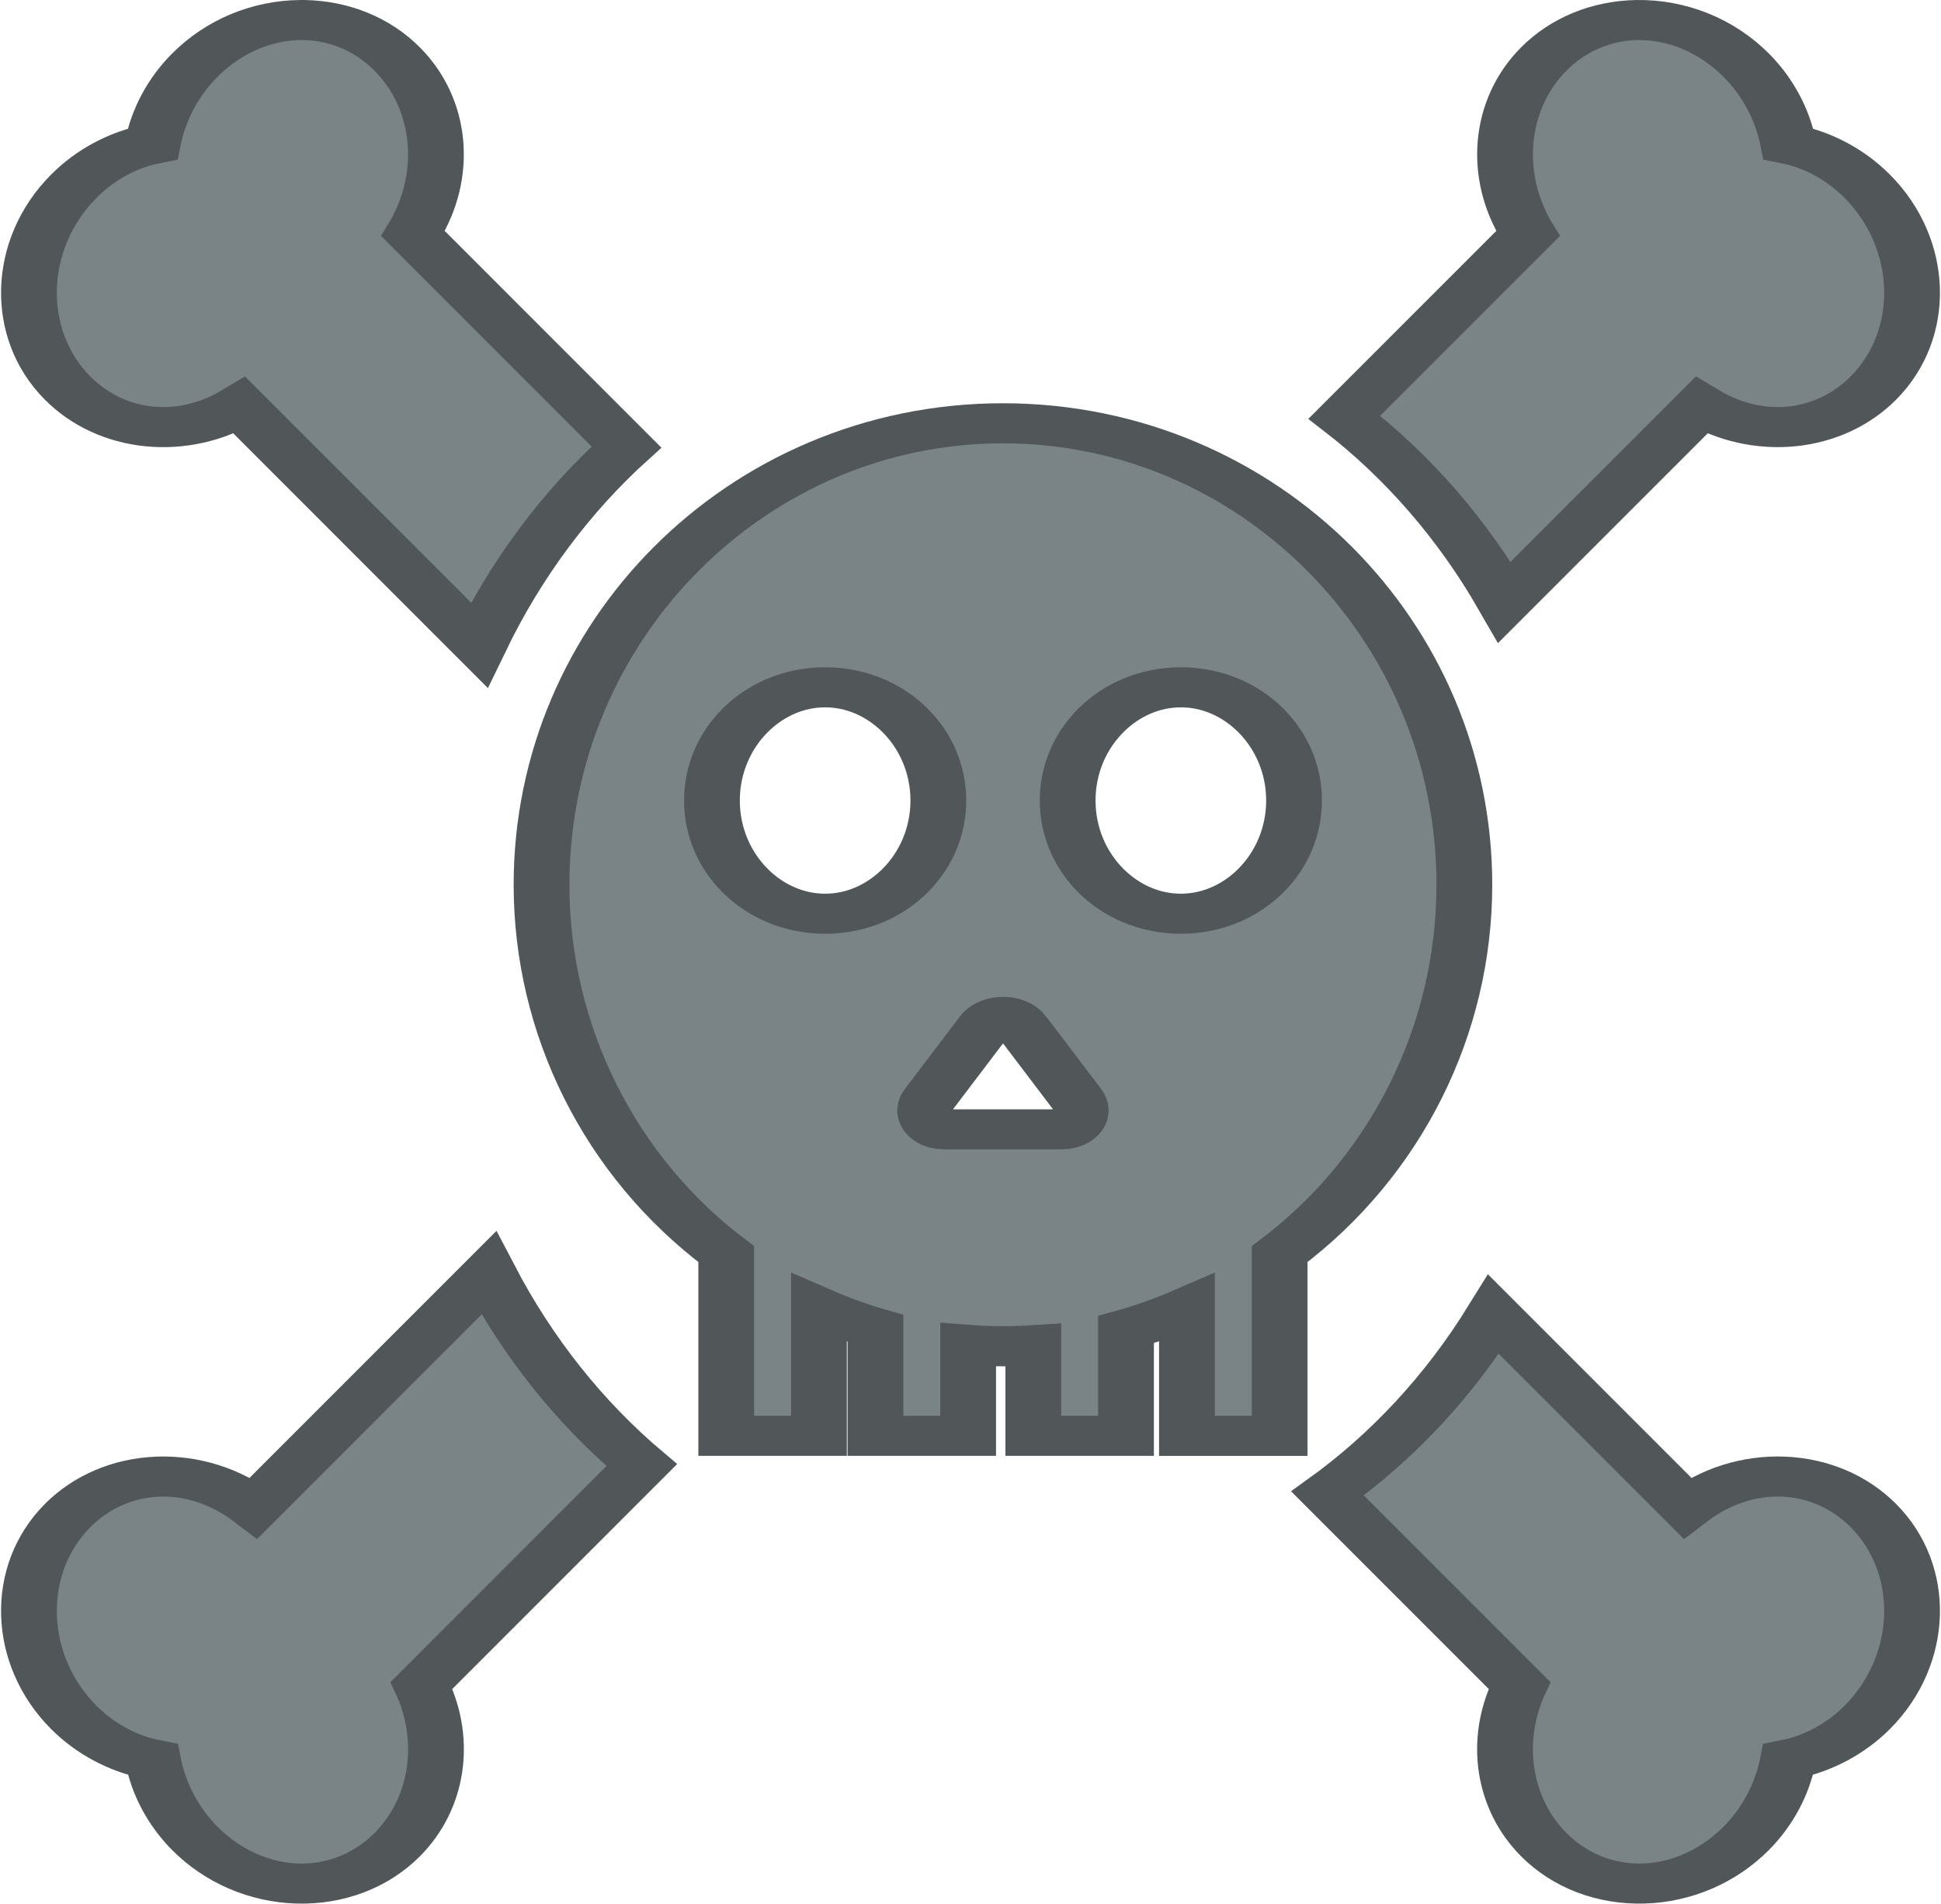
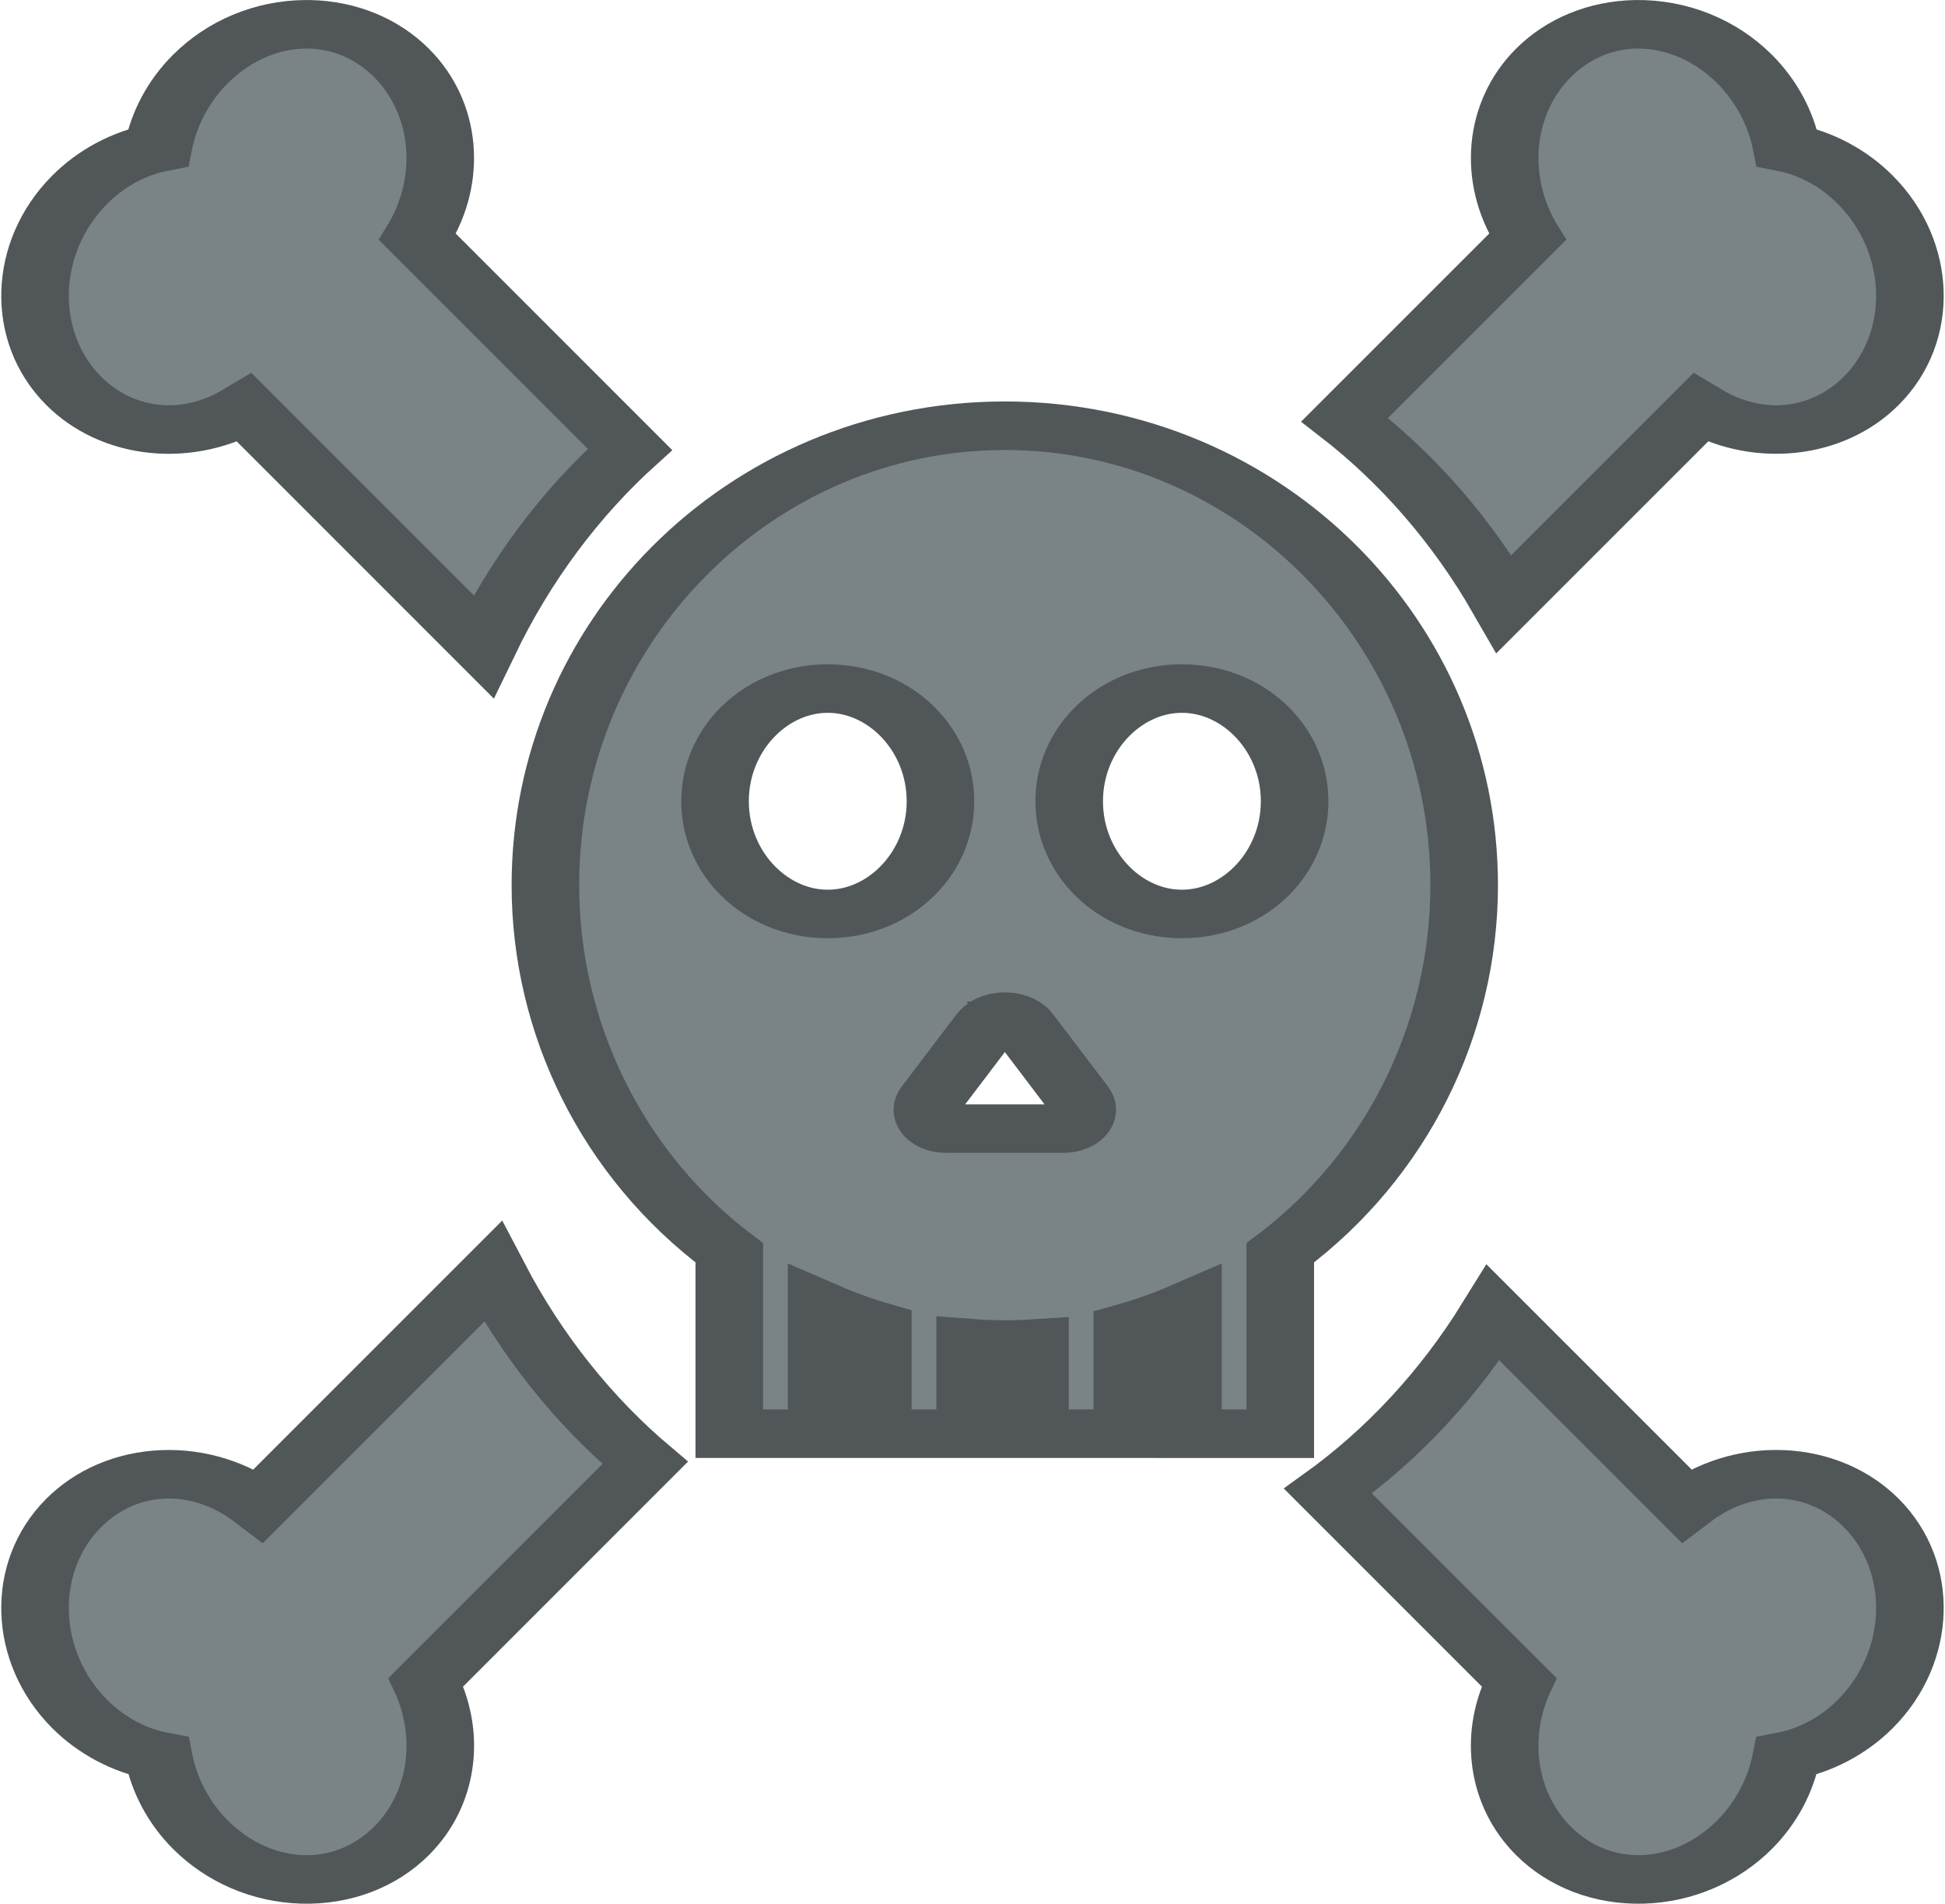
- <svg xmlns="http://www.w3.org/2000/svg" xmlns:xlink="http://www.w3.org/1999/xlink" width="84.773" height="83.13" viewBox="0 0 22.429 21.995" version="1.1" id="svg1" xml:space="preserve">
+ <svg xmlns="http://www.w3.org/2000/svg" xmlns:xlink="http://www.w3.org/1999/xlink" width="70.124" height="68.629" viewBox="0 0 18.554 18.158" version="1.1" id="svg1" xml:space="preserve">
  <defs id="defs1">
    <linearGradient id="a">
      <stop style="stop-color:#2f3;stop-opacity:1" offset="0" id="stop236" />
      <stop style="stop-color:#007e27;stop-opacity:1" offset="1" id="stop238" />
    </linearGradient>
    <linearGradient xlink:href="#a" id="b" x1="220.544" y1="155.492" x2="264.64" y2="198.264" gradientUnits="userSpaceOnUse" />
    <linearGradient xlink:href="#a" id="d" x1="221.109" y1="156.092" x2="265.205" y2="198.864" gradientUnits="userSpaceOnUse" />
    <linearGradient xlink:href="#a" id="c" x1="7.132" y1="8.792" x2="51.227" y2="51.564" gradientUnits="userSpaceOnUse" />
  </defs>
-   <g id="g7" transform="matrix(0.5457457,0,0,0.3921065,3.058336,0.1979254)">
-     <path id="path11" style="display:inline;fill:#7a8385;fill-opacity:1;stroke:#515758;stroke-width:1.181;stroke-dasharray:none;stroke-opacity:1" d="m 0.758,0.086 c -0.797,0.009 -1.608,0.454 -2.235,1.326 -0.459,0.639 -0.772,1.451 -0.895,2.321 -0.625,0.171 -1.208,0.606 -1.667,1.246 -1.218,1.695 -1.276,4.363 -0.13,5.957 0.94,1.309 2.435,1.518 3.643,0.511 L 4.542,18.502 A 12.556,19.168 0 0 1 7.661,12.67 L 3.139,6.375 C 3.897,4.685 3.759,2.561 2.803,1.231 2.266,0.483 1.56,0.104 0.835,0.086 0.81,0.086 0.784,0.086 0.758,0.086 Z M 29.054,0.086 C 28.33,0.104 27.623,0.483 27.086,1.231 26.131,2.561 25.992,4.685 26.751,6.375 L 22.859,11.791 a 12.556,19.168 0 0 1 3.394,5.449 l 4.163,-5.794 c 1.208,1.008 2.703,0.798 3.643,-0.511 C 35.205,9.341 35.147,6.674 33.929,4.979 33.47,4.339 32.887,3.904 32.262,3.733 32.139,2.863 31.826,2.052 31.367,1.412 30.72,0.512 29.875,0.067 29.054,0.086 Z M 4.744,37.005 -0.225,43.922 c -1.232,-1.305 -2.912,-1.208 -3.944,0.227 -1.146,1.595 -1.088,4.262 0.13,5.957 0.461,0.638 1.046,1.072 1.672,1.24 0.121,0.871 0.432,1.684 0.891,2.326 1.218,1.695 3.134,1.777 4.28,0.182 0.864,-1.202 1.069,-3.071 0.514,-4.691 L 7.985,42.666 A 12.556,19.168 0 0 1 4.744,37.005 Z m 21.277,1.219 a 12.556,19.168 0 0 1 -3.517,5.277 l 4.068,5.662 c -0.555,1.62 -0.35,3.488 0.514,4.691 1.146,1.595 3.062,1.513 4.28,-0.182 0.458,-0.642 0.77,-1.455 0.891,-2.326 0.626,-0.168 1.211,-0.602 1.672,-1.24 1.218,-1.695 1.276,-4.363 0.13,-5.957 -1.031,-1.436 -2.712,-1.533 -3.944,-0.227 z" />
-     <path id="path2" style="fill:#7a8385;fill-opacity:1;stroke:#515758;stroke-width:1.181;stroke-dasharray:none;stroke-opacity:1" d="m 15.633,11.968 c -5.396,5.4e-5 -9.771,6.088 -9.771,13.599 3.17e-5,4.282 1.449,8.314 3.911,10.882 v 5.355 h 1.963 v -3.766 c 0.389,0.235 0.788,0.435 1.196,0.598 v 3.168 h 1.963 v -2.678 c 0.245,0.026 0.491,0.039 0.737,0.039 0.214,1.7e-5 0.429,-0.01 0.643,-0.029 v 2.668 h 1.963 v -3.131 c 0.44,-0.17 0.871,-0.382 1.29,-0.635 v 3.767 h 1.963 v -5.356 c 2.462,-2.568 3.911,-6.6 3.911,-10.882 -3.8e-5,-7.51 -4.374,-13.599 -9.771,-13.599 z m -3.766,7.78 c 1.324,0 2.397,1.493 2.397,3.336 0,1.842 -1.073,3.336 -2.397,3.336 -1.324,0 -2.397,-1.493 -2.397,-3.336 0,-1.842 1.073,-3.336 2.397,-3.336 z m 7.532,0 c 1.324,0 2.397,1.493 2.397,3.336 -10e-7,1.842 -1.073,3.336 -2.397,3.336 -1.324,0 -2.397,-1.493 -2.397,-3.336 0,-1.842 1.073,-3.336 2.397,-3.336 z m -3.37,9.984 1.169,2.144 a 0.402,0.56 0 0 1 -0.32,0.898 h -2.494 a 0.399,0.556 0 0 1 -0.318,-0.892 l 1.172,-2.15 a 0.497,0.692 0 0 1 0.792,0 z" />
+   <g id="g7" transform="matrix(0.4485441,0,0,0.3222342,2.573318,0.2039106)" style="stroke-width:1.217">
+     <path id="path11" style="display:inline;fill:#7a8385;fill-opacity:1;stroke:#515758;stroke-width:1.437;stroke-dasharray:none;stroke-opacity:1" d="m 0.758,0.086 c -0.797,0.009 -1.608,0.454 -2.235,1.326 -0.459,0.639 -0.772,1.451 -0.895,2.321 -0.625,0.171 -1.208,0.606 -1.667,1.246 -1.218,1.695 -1.276,4.363 -0.13,5.957 0.94,1.309 2.435,1.518 3.643,0.511 L 4.542,18.502 A 12.556,19.168 0 0 1 7.661,12.67 L 3.139,6.375 C 3.897,4.685 3.759,2.561 2.803,1.231 2.266,0.483 1.56,0.104 0.835,0.086 0.81,0.086 0.784,0.086 0.758,0.086 Z M 29.054,0.086 C 28.33,0.104 27.623,0.483 27.086,1.231 26.131,2.561 25.992,4.685 26.751,6.375 L 22.859,11.791 a 12.556,19.168 0 0 1 3.394,5.449 l 4.163,-5.794 c 1.208,1.008 2.703,0.798 3.643,-0.511 C 35.205,9.341 35.147,6.674 33.929,4.979 33.47,4.339 32.887,3.904 32.262,3.733 32.139,2.863 31.826,2.052 31.367,1.412 30.72,0.512 29.875,0.067 29.054,0.086 Z M 4.744,37.005 -0.225,43.922 c -1.232,-1.305 -2.912,-1.208 -3.944,0.227 -1.146,1.595 -1.088,4.262 0.13,5.957 0.461,0.638 1.046,1.072 1.672,1.24 0.121,0.871 0.432,1.684 0.891,2.326 1.218,1.695 3.134,1.777 4.28,0.182 0.864,-1.202 1.069,-3.071 0.514,-4.691 L 7.985,42.666 A 12.556,19.168 0 0 1 4.744,37.005 Z m 21.277,1.219 a 12.556,19.168 0 0 1 -3.517,5.277 l 4.068,5.662 c -0.555,1.62 -0.35,3.488 0.514,4.691 1.146,1.595 3.062,1.513 4.28,-0.182 0.458,-0.642 0.77,-1.455 0.891,-2.326 0.626,-0.168 1.211,-0.602 1.672,-1.24 1.218,-1.695 1.276,-4.363 0.13,-5.957 -1.031,-1.436 -2.712,-1.533 -3.944,-0.227 z" />
+     <path id="path2" style="fill:#7a8385;fill-opacity:1;stroke:#515758;stroke-width:1.437;stroke-dasharray:none;stroke-opacity:1" d="m 15.633,11.968 c -5.396,5.4e-5 -9.771,6.088 -9.771,13.599 3.17e-5,4.282 1.449,8.314 3.911,10.882 v 5.355 h 1.963 v -3.766 c 0.389,0.235 0.788,0.435 1.196,0.598 v 3.168 h 1.963 v -2.678 c 0.245,0.026 0.491,0.039 0.737,0.039 0.214,1.7e-5 0.429,-0.01 0.643,-0.029 v 2.668 h 1.963 v -3.131 c 0.44,-0.17 0.871,-0.382 1.29,-0.635 v 3.767 h 1.963 v -5.356 c 2.462,-2.568 3.911,-6.6 3.911,-10.882 -3.8e-5,-7.51 -4.374,-13.599 -9.771,-13.599 z m -3.766,7.78 c 1.324,0 2.397,1.493 2.397,3.336 0,1.842 -1.073,3.336 -2.397,3.336 -1.324,0 -2.397,-1.493 -2.397,-3.336 0,-1.842 1.073,-3.336 2.397,-3.336 z m 7.532,0 c 1.324,0 2.397,1.493 2.397,3.336 -10e-7,1.842 -1.073,3.336 -2.397,3.336 -1.324,0 -2.397,-1.493 -2.397,-3.336 0,-1.842 1.073,-3.336 2.397,-3.336 z m -3.37,9.984 1.169,2.144 a 0.402,0.56 0 0 1 -0.32,0.898 h -2.494 a 0.399,0.556 0 0 1 -0.318,-0.892 l 1.172,-2.15 a 0.497,0.692 0 0 1 0.792,0 z" />
  </g>
</svg>
